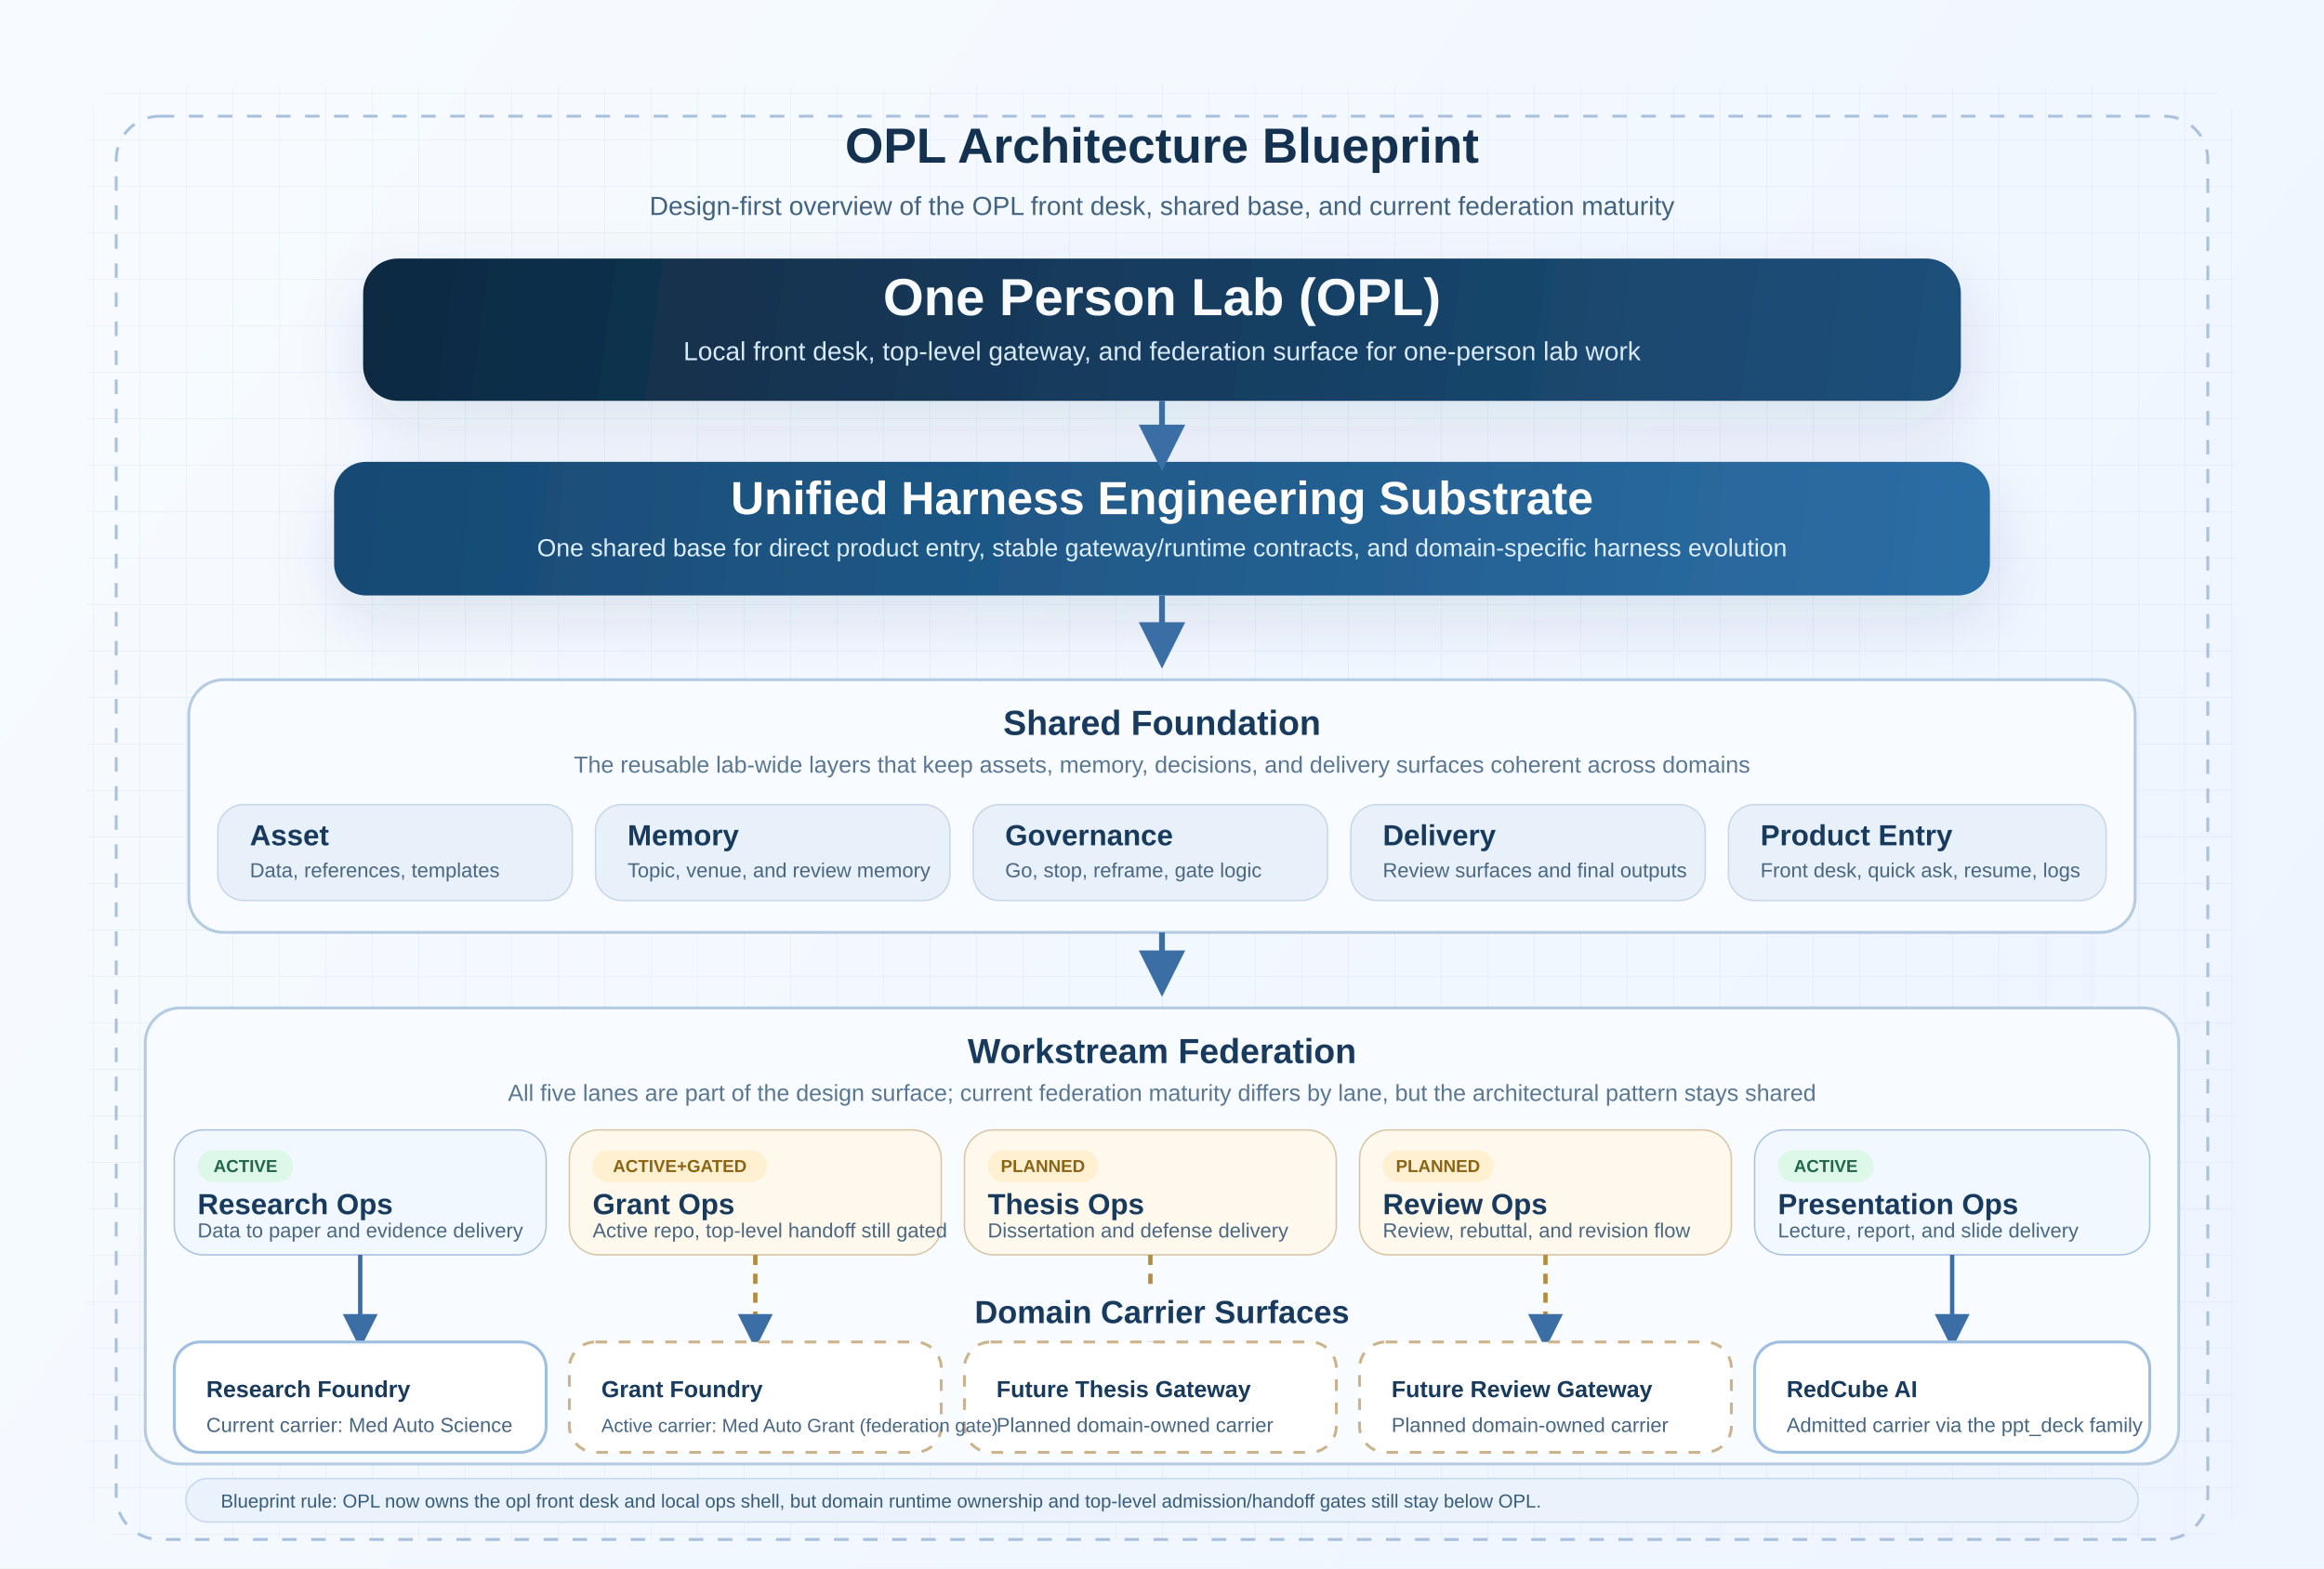
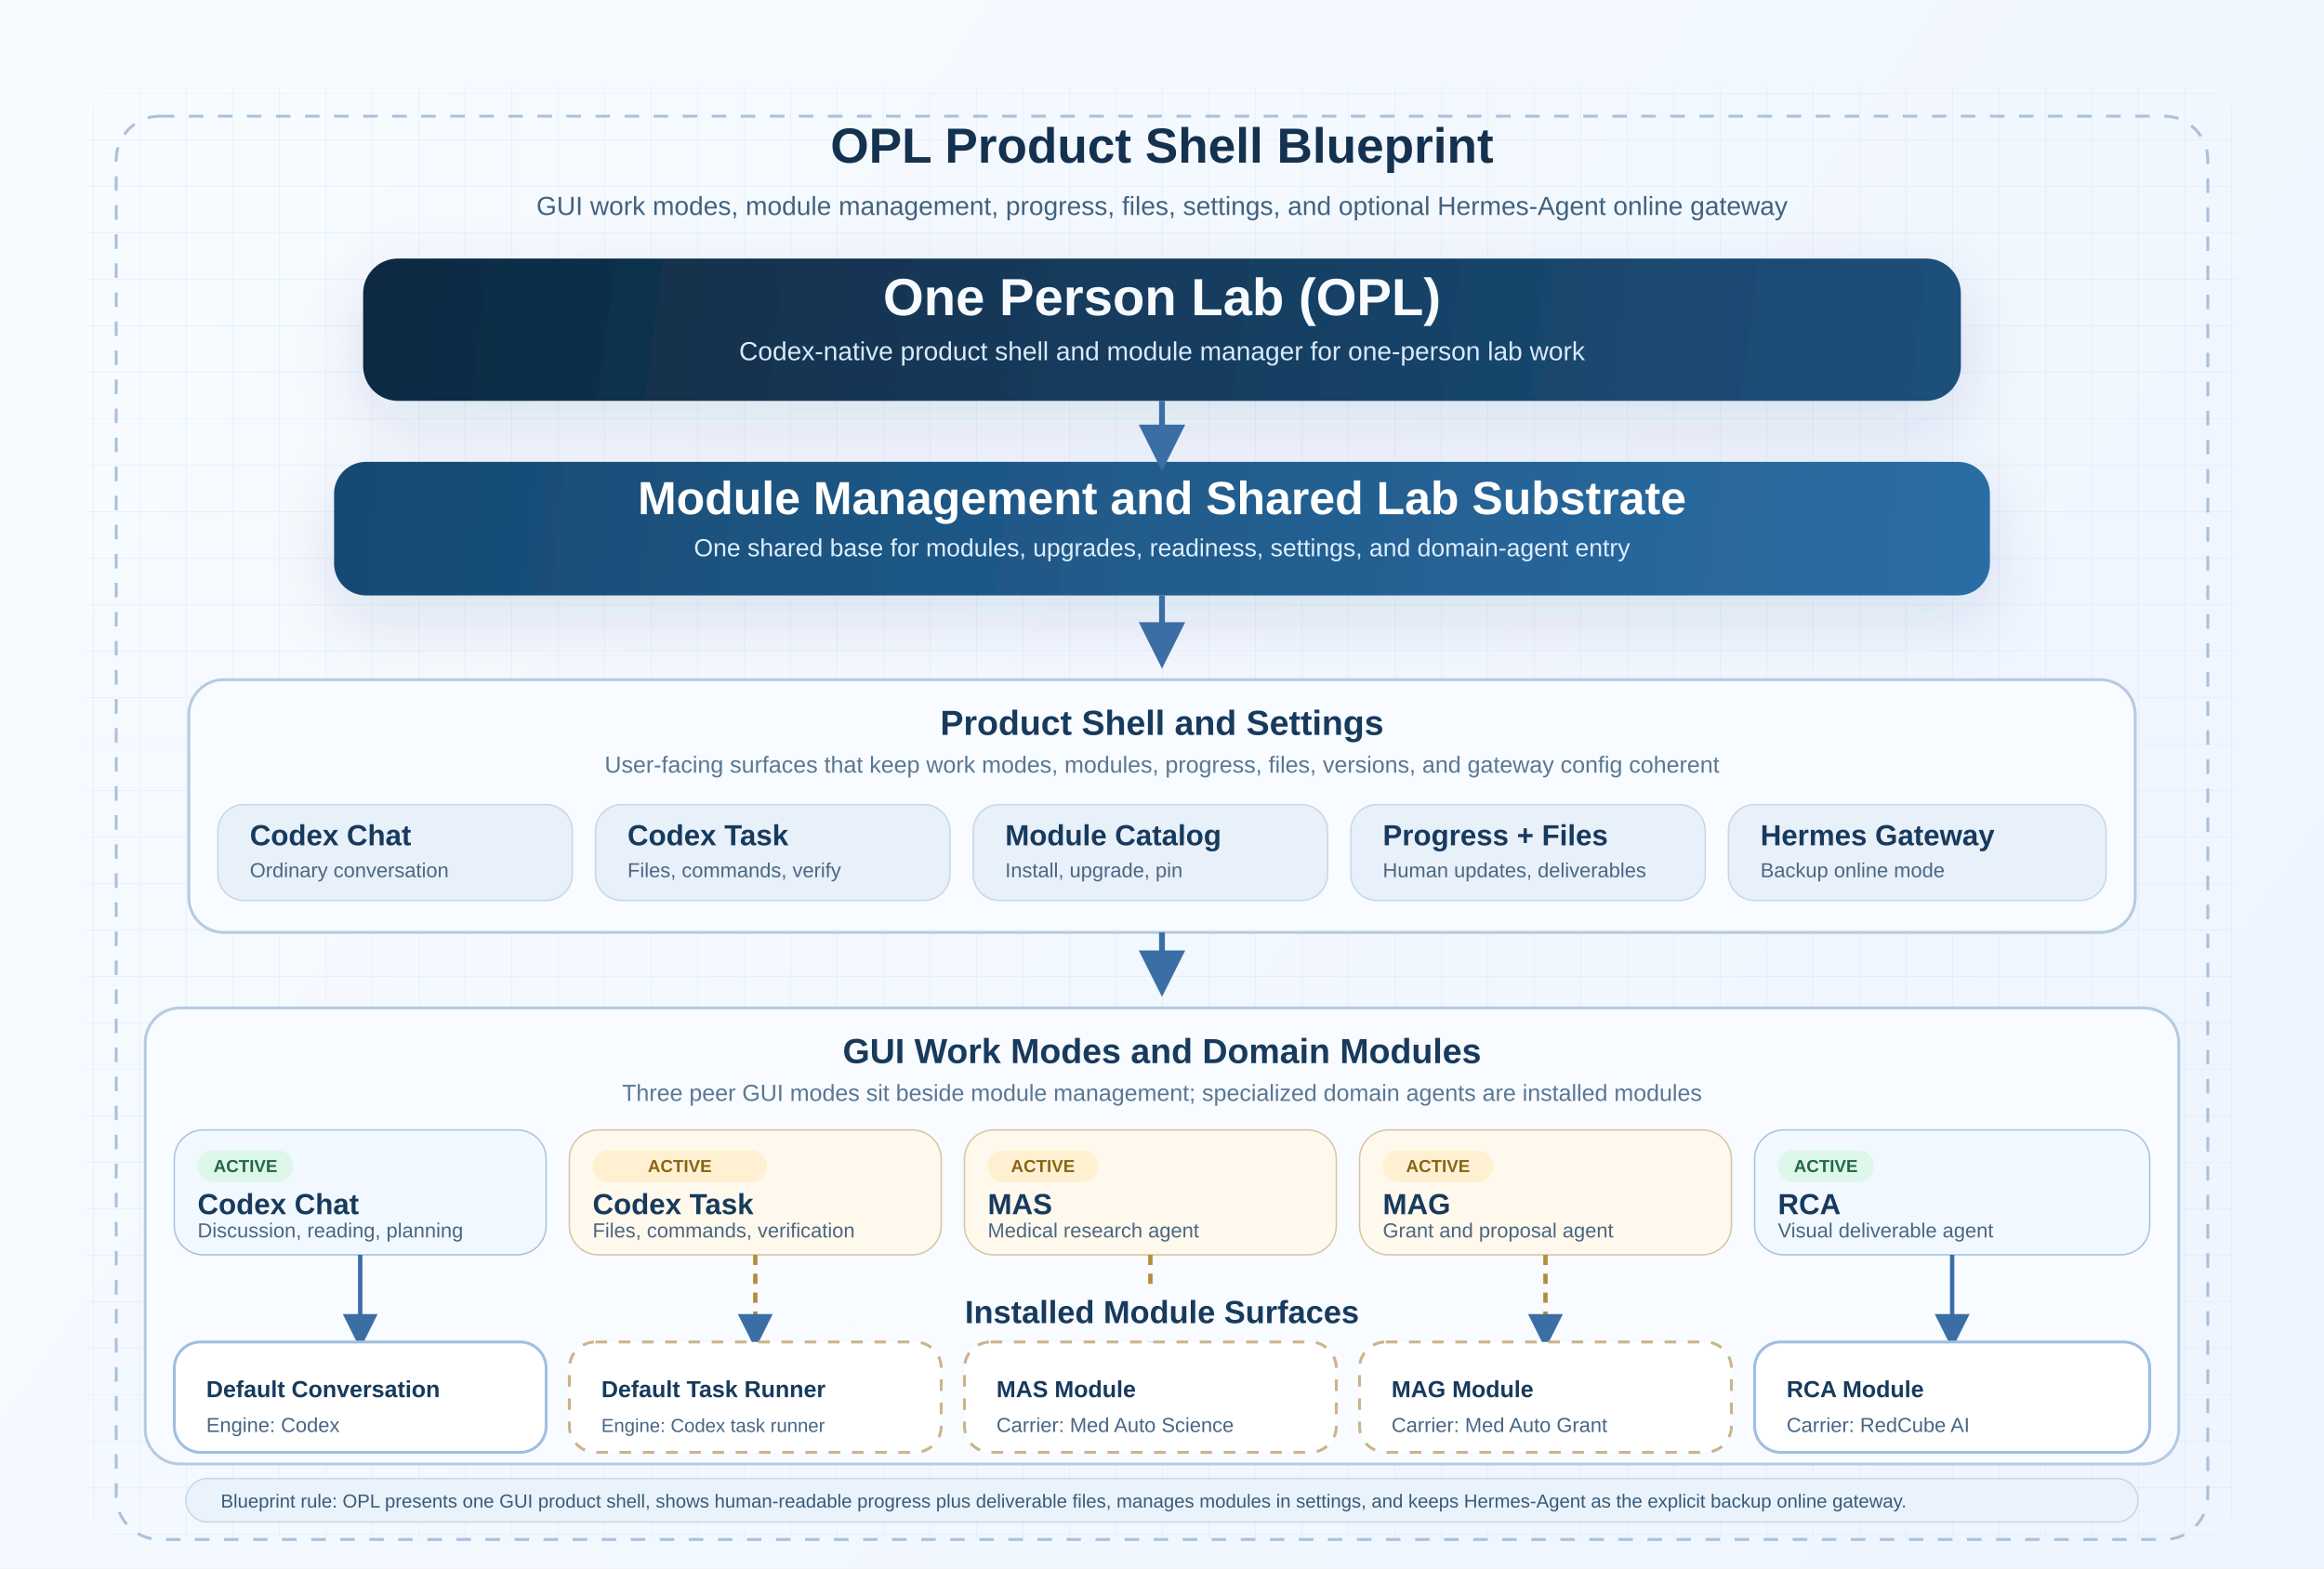
<svg xmlns="http://www.w3.org/2000/svg" width="1600" height="1080" viewBox="0 0 1600 1080" fill="none">
  <defs>
    <linearGradient id="opl-bg" x1="140" y1="80" x2="1460" y2="1000" gradientUnits="userSpaceOnUse">
      <stop offset="0" stop-color="#F7FBFF" />
      <stop offset="1" stop-color="#EEF5FF" />
    </linearGradient>
    <linearGradient id="opl-top" x1="270" y1="132" x2="1330" y2="270" gradientUnits="userSpaceOnUse">
      <stop offset="0" stop-color="#0F2A43" />
      <stop offset="1" stop-color="#1D4F7A" />
    </linearGradient>
    <linearGradient id="opl-substrate" x1="250" y1="278" x2="1350" y2="386" gradientUnits="userSpaceOnUse">
      <stop offset="0" stop-color="#174A73" />
      <stop offset="1" stop-color="#2C6DA4" />
    </linearGradient>
    <filter id="soft-shadow" x="-40" y="-40" width="1680" height="1160" filterUnits="userSpaceOnUse" color-interpolation-filters="sRGB">
      <feDropShadow dx="0" dy="16" stdDeviation="22" flood-color="#1A3E66" flood-opacity="0.12" />
    </filter>
    <marker id="arrow-head" viewBox="0 0 10 10" refX="8" refY="5" markerWidth="8" markerHeight="8" orient="auto-start-reverse">
      <path d="M 0 0 L 10 5 L 0 10 z" fill="#3B6EA5" />
    </marker>
    <pattern id="grid" width="32" height="32" patternUnits="userSpaceOnUse">
      <path d="M 32 0 L 0 0 0 32" stroke="#C9D8EA" stroke-width="1" />
    </pattern>
  </defs>
  <rect x="0" y="0" width="1600" height="1080" fill="url(#opl-bg)" />
  <rect x="60" y="60" width="1480" height="1000" rx="28" fill="url(#grid)" opacity="0.34" />
  <rect x="80" y="80" width="1440" height="980" rx="30" stroke="#A9C1DD" stroke-width="2" stroke-dasharray="10 10" />
  <text x="800" y="112" text-anchor="middle" fill="#14314F" font-family="'Segoe UI', 'Helvetica Neue', Arial, sans-serif" font-size="34" font-weight="700">
-     OPL Architecture Blueprint
+     OPL Product Shell Blueprint
  </text>
  <text x="800" y="148" text-anchor="middle" fill="#42627F" font-family="'Segoe UI', 'Helvetica Neue', Arial, sans-serif" font-size="18">
-     Design-first overview of the OPL front desk, shared base, and current federation maturity
+     GUI work modes, module management, progress, files, settings, and optional Hermes-Agent online gateway
  </text>
  <g filter="url(#soft-shadow)">
    <rect x="250" y="178" width="1100" height="98" rx="24" fill="url(#opl-top)" />
    <text x="800" y="217" text-anchor="middle" fill="#F7FBFF" font-family="'Segoe UI', 'Helvetica Neue', Arial, sans-serif" font-size="36" font-weight="700">
      One Person Lab (OPL)
    </text>
    <text x="800" y="248" text-anchor="middle" fill="#D9EAFB" font-family="'Segoe UI', 'Helvetica Neue', Arial, sans-serif" font-size="18">
-       Local front desk, top-level gateway, and federation surface for one-person lab work
+       Codex-native product shell and module manager for one-person lab work
    </text>
    <rect x="230" y="318" width="1140" height="92" rx="22" fill="url(#opl-substrate)" />
    <text x="800" y="354" text-anchor="middle" fill="#FFFFFF" font-family="'Segoe UI', 'Helvetica Neue', Arial, sans-serif" font-size="32" font-weight="700">
-       Unified Harness Engineering Substrate
+       Module Management and Shared Lab Substrate
    </text>
    <text x="800" y="383" text-anchor="middle" fill="#DCEEFF" font-family="'Segoe UI', 'Helvetica Neue', Arial, sans-serif" font-size="17">
-       One shared base for direct product entry, stable gateway/runtime contracts, and domain-specific harness evolution
+       One shared base for modules, upgrades, readiness, settings, and domain-agent entry
    </text>
  </g>
  <path d="M 800 276 L 800 318" stroke="#3B6EA5" stroke-width="4" marker-end="url(#arrow-head)" />
  <path d="M 800 410 L 800 454" stroke="#3B6EA5" stroke-width="4" marker-end="url(#arrow-head)" />
  <rect x="130" y="468" width="1340" height="174" rx="24" fill="#F8FBFF" stroke="#B5CBE2" stroke-width="2" />
  <text x="800" y="506" text-anchor="middle" fill="#173A5D" font-family="'Segoe UI', 'Helvetica Neue', Arial, sans-serif" font-size="24" font-weight="700">
-     Shared Foundation
+     Product Shell and Settings
  </text>
  <text x="800" y="532" text-anchor="middle" fill="#597793" font-family="'Segoe UI', 'Helvetica Neue', Arial, sans-serif" font-size="16">
-     The reusable lab-wide layers that keep assets, memory, decisions, and delivery surfaces coherent across domains
+     User-facing surfaces that keep work modes, modules, progress, files, versions, and gateway config coherent
  </text>
  <rect x="150" y="554" width="244" height="66" rx="18" fill="#E8F0FA" stroke="#C7D7E8" />
  <rect x="410" y="554" width="244" height="66" rx="18" fill="#E8F0FA" stroke="#C7D7E8" />
  <rect x="670" y="554" width="244" height="66" rx="18" fill="#E8F0FA" stroke="#C7D7E8" />
  <rect x="930" y="554" width="244" height="66" rx="18" fill="#E8F0FA" stroke="#C7D7E8" />
  <rect x="1190" y="554" width="260" height="66" rx="18" fill="#E8F0FA" stroke="#C7D7E8" />
-   <text x="172" y="582" fill="#173A5D" font-family="'Segoe UI', 'Helvetica Neue', Arial, sans-serif" font-size="20" font-weight="700">Asset</text>
-   <text x="172" y="604" fill="#4A6781" font-family="'Segoe UI', 'Helvetica Neue', Arial, sans-serif" font-size="14">Data, references, templates</text>
-   <text x="432" y="582" fill="#173A5D" font-family="'Segoe UI', 'Helvetica Neue', Arial, sans-serif" font-size="20" font-weight="700">Memory</text>
-   <text x="432" y="604" fill="#4A6781" font-family="'Segoe UI', 'Helvetica Neue', Arial, sans-serif" font-size="14">Topic, venue, and review memory</text>
-   <text x="692" y="582" fill="#173A5D" font-family="'Segoe UI', 'Helvetica Neue', Arial, sans-serif" font-size="20" font-weight="700">Governance</text>
-   <text x="692" y="604" fill="#4A6781" font-family="'Segoe UI', 'Helvetica Neue', Arial, sans-serif" font-size="14">Go, stop, reframe, gate logic</text>
-   <text x="952" y="582" fill="#173A5D" font-family="'Segoe UI', 'Helvetica Neue', Arial, sans-serif" font-size="20" font-weight="700">Delivery</text>
-   <text x="952" y="604" fill="#4A6781" font-family="'Segoe UI', 'Helvetica Neue', Arial, sans-serif" font-size="14">Review surfaces and final outputs</text>
-   <text x="1212" y="582" fill="#173A5D" font-family="'Segoe UI', 'Helvetica Neue', Arial, sans-serif" font-size="20" font-weight="700">Product Entry</text>
-   <text x="1212" y="604" fill="#4A6781" font-family="'Segoe UI', 'Helvetica Neue', Arial, sans-serif" font-size="14">Front desk, quick ask, resume, logs</text>
+   <text x="172" y="582" fill="#173A5D" font-family="'Segoe UI', 'Helvetica Neue', Arial, sans-serif" font-size="20" font-weight="700">Codex Chat</text>
+   <text x="172" y="604" fill="#4A6781" font-family="'Segoe UI', 'Helvetica Neue', Arial, sans-serif" font-size="14">Ordinary conversation</text>
+   <text x="432" y="582" fill="#173A5D" font-family="'Segoe UI', 'Helvetica Neue', Arial, sans-serif" font-size="20" font-weight="700">Codex Task</text>
+   <text x="432" y="604" fill="#4A6781" font-family="'Segoe UI', 'Helvetica Neue', Arial, sans-serif" font-size="14">Files, commands, verify</text>
+   <text x="692" y="582" fill="#173A5D" font-family="'Segoe UI', 'Helvetica Neue', Arial, sans-serif" font-size="20" font-weight="700">Module Catalog</text>
+   <text x="692" y="604" fill="#4A6781" font-family="'Segoe UI', 'Helvetica Neue', Arial, sans-serif" font-size="14">Install, upgrade, pin</text>
+   <text x="952" y="582" fill="#173A5D" font-family="'Segoe UI', 'Helvetica Neue', Arial, sans-serif" font-size="20" font-weight="700">Progress + Files</text>
+   <text x="952" y="604" fill="#4A6781" font-family="'Segoe UI', 'Helvetica Neue', Arial, sans-serif" font-size="14">Human updates, deliverables</text>
+   <text x="1212" y="582" fill="#173A5D" font-family="'Segoe UI', 'Helvetica Neue', Arial, sans-serif" font-size="20" font-weight="700">Hermes Gateway</text>
+   <text x="1212" y="604" fill="#4A6781" font-family="'Segoe UI', 'Helvetica Neue', Arial, sans-serif" font-size="14">Backup online mode</text>
  <path d="M 800 642 L 800 680" stroke="#3B6EA5" stroke-width="4" marker-end="url(#arrow-head)" />
  <rect x="100" y="694" width="1400" height="314" rx="24" fill="#F8FBFF" stroke="#B5CBE2" stroke-width="2" />
  <text x="800" y="732" text-anchor="middle" fill="#173A5D" font-family="'Segoe UI', 'Helvetica Neue', Arial, sans-serif" font-size="24" font-weight="700">
-     Workstream Federation
+     GUI Work Modes and Domain Modules
  </text>
  <text x="800" y="758" text-anchor="middle" fill="#597793" font-family="'Segoe UI', 'Helvetica Neue', Arial, sans-serif" font-size="16">
-     All five lanes are part of the design surface; current federation maturity differs by lane, but the architectural pattern stays shared
+     Three peer GUI modes sit beside module management; specialized domain agents are installed modules
  </text>
  <g>
    <rect x="120" y="778" width="256" height="86" rx="20" fill="#F2F8FF" stroke="#A9C3DF" />
    <rect x="136" y="792" width="66" height="22" rx="11" fill="#DDF7E8" />
    <text x="169" y="807" text-anchor="middle" fill="#22674B" font-family="'Segoe UI', 'Helvetica Neue', Arial, sans-serif" font-size="12" font-weight="700">ACTIVE</text>
-     <text x="136" y="836" fill="#173A5D" font-family="'Segoe UI', 'Helvetica Neue', Arial, sans-serif" font-size="20" font-weight="700">Research Ops</text>
-     <text x="136" y="852" fill="#4A6781" font-family="'Segoe UI', 'Helvetica Neue', Arial, sans-serif" font-size="14">Data to paper and evidence delivery</text>
+     <text x="136" y="836" fill="#173A5D" font-family="'Segoe UI', 'Helvetica Neue', Arial, sans-serif" font-size="20" font-weight="700">Codex Chat</text>
+     <text x="136" y="852" fill="#4A6781" font-family="'Segoe UI', 'Helvetica Neue', Arial, sans-serif" font-size="14">Discussion, reading, planning</text>
  </g>
  <g>
    <rect x="392" y="778" width="256" height="86" rx="20" fill="#FFF8ED" stroke="#D7C6A4" />
    <rect x="408" y="792" width="120" height="22" rx="11" fill="#FFF0D1" />
-     <text x="468" y="807" text-anchor="middle" fill="#8A6415" font-family="'Segoe UI', 'Helvetica Neue', Arial, sans-serif" font-size="12" font-weight="700">ACTIVE+GATED</text>
-     <text x="408" y="836" fill="#173A5D" font-family="'Segoe UI', 'Helvetica Neue', Arial, sans-serif" font-size="20" font-weight="700">Grant Ops</text>
-     <text x="408" y="852" fill="#4A6781" font-family="'Segoe UI', 'Helvetica Neue', Arial, sans-serif" font-size="14">Active repo, top-level handoff still gated</text>
+     <text x="468" y="807" text-anchor="middle" fill="#8A6415" font-family="'Segoe UI', 'Helvetica Neue', Arial, sans-serif" font-size="12" font-weight="700">ACTIVE</text>
+     <text x="408" y="836" fill="#173A5D" font-family="'Segoe UI', 'Helvetica Neue', Arial, sans-serif" font-size="20" font-weight="700">Codex Task</text>
+     <text x="408" y="852" fill="#4A6781" font-family="'Segoe UI', 'Helvetica Neue', Arial, sans-serif" font-size="14">Files, commands, verification</text>
  </g>
  <g>
    <rect x="664" y="778" width="256" height="86" rx="20" fill="#FFF8ED" stroke="#D7C6A4" />
    <rect x="680" y="792" width="76" height="22" rx="11" fill="#FFF0D1" />
-     <text x="718" y="807" text-anchor="middle" fill="#8A6415" font-family="'Segoe UI', 'Helvetica Neue', Arial, sans-serif" font-size="12" font-weight="700">PLANNED</text>
-     <text x="680" y="836" fill="#173A5D" font-family="'Segoe UI', 'Helvetica Neue', Arial, sans-serif" font-size="20" font-weight="700">Thesis Ops</text>
-     <text x="680" y="852" fill="#4A6781" font-family="'Segoe UI', 'Helvetica Neue', Arial, sans-serif" font-size="14">Dissertation and defense delivery</text>
+     <text x="718" y="807" text-anchor="middle" fill="#8A6415" font-family="'Segoe UI', 'Helvetica Neue', Arial, sans-serif" font-size="12" font-weight="700">ACTIVE</text>
+     <text x="680" y="836" fill="#173A5D" font-family="'Segoe UI', 'Helvetica Neue', Arial, sans-serif" font-size="20" font-weight="700">MAS</text>
+     <text x="680" y="852" fill="#4A6781" font-family="'Segoe UI', 'Helvetica Neue', Arial, sans-serif" font-size="14">Medical research agent</text>
  </g>
  <g>
    <rect x="936" y="778" width="256" height="86" rx="20" fill="#FFF8ED" stroke="#D7C6A4" />
    <rect x="952" y="792" width="76" height="22" rx="11" fill="#FFF0D1" />
-     <text x="990" y="807" text-anchor="middle" fill="#8A6415" font-family="'Segoe UI', 'Helvetica Neue', Arial, sans-serif" font-size="12" font-weight="700">PLANNED</text>
-     <text x="952" y="836" fill="#173A5D" font-family="'Segoe UI', 'Helvetica Neue', Arial, sans-serif" font-size="20" font-weight="700">Review Ops</text>
-     <text x="952" y="852" fill="#4A6781" font-family="'Segoe UI', 'Helvetica Neue', Arial, sans-serif" font-size="14">Review, rebuttal, and revision flow</text>
+     <text x="990" y="807" text-anchor="middle" fill="#8A6415" font-family="'Segoe UI', 'Helvetica Neue', Arial, sans-serif" font-size="12" font-weight="700">ACTIVE</text>
+     <text x="952" y="836" fill="#173A5D" font-family="'Segoe UI', 'Helvetica Neue', Arial, sans-serif" font-size="20" font-weight="700">MAG</text>
+     <text x="952" y="852" fill="#4A6781" font-family="'Segoe UI', 'Helvetica Neue', Arial, sans-serif" font-size="14">Grant and proposal agent</text>
  </g>
  <g>
    <rect x="1208" y="778" width="272" height="86" rx="20" fill="#F2F8FF" stroke="#A9C3DF" />
    <rect x="1224" y="792" width="66" height="22" rx="11" fill="#DDF7E8" />
    <text x="1257" y="807" text-anchor="middle" fill="#22674B" font-family="'Segoe UI', 'Helvetica Neue', Arial, sans-serif" font-size="12" font-weight="700">ACTIVE</text>
-     <text x="1224" y="836" fill="#173A5D" font-family="'Segoe UI', 'Helvetica Neue', Arial, sans-serif" font-size="20" font-weight="700">Presentation Ops</text>
-     <text x="1224" y="852" fill="#4A6781" font-family="'Segoe UI', 'Helvetica Neue', Arial, sans-serif" font-size="14">Lecture, report, and slide delivery</text>
+     <text x="1224" y="836" fill="#173A5D" font-family="'Segoe UI', 'Helvetica Neue', Arial, sans-serif" font-size="20" font-weight="700">RCA</text>
+     <text x="1224" y="852" fill="#4A6781" font-family="'Segoe UI', 'Helvetica Neue', Arial, sans-serif" font-size="14">Visual deliverable agent</text>
  </g>
  <path d="M 248 864 L 248 924" stroke="#3B6EA5" stroke-width="3" marker-end="url(#arrow-head)" />
  <path d="M 520 864 L 520 924" stroke="#B38C3D" stroke-width="3" stroke-dasharray="7 6" marker-end="url(#arrow-head)" />
  <path d="M 792 864 L 792 924" stroke="#B38C3D" stroke-width="3" stroke-dasharray="7 6" marker-end="url(#arrow-head)" />
  <path d="M 1064 864 L 1064 924" stroke="#B38C3D" stroke-width="3" stroke-dasharray="7 6" marker-end="url(#arrow-head)" />
  <path d="M 1344 864 L 1344 924" stroke="#3B6EA5" stroke-width="3" marker-end="url(#arrow-head)" />
  <rect x="585" y="886" width="430" height="38" rx="19" fill="#F8FBFF" />
  <text x="800" y="911" text-anchor="middle" fill="#173A5D" font-family="'Segoe UI', 'Helvetica Neue', Arial, sans-serif" font-size="22" font-weight="700">
-     Domain Carrier Surfaces
+     Installed Module Surfaces
  </text>
  <rect x="120" y="924" width="256" height="76" rx="18" fill="#FFFFFF" stroke="#9FBFE0" stroke-width="2" />
  <rect x="392" y="924" width="256" height="76" rx="18" fill="#FFFFFF" stroke="#CBB48B" stroke-width="2" stroke-dasharray="8 8" />
  <rect x="664" y="924" width="256" height="76" rx="18" fill="#FFFFFF" stroke="#CBB48B" stroke-width="2" stroke-dasharray="8 8" />
  <rect x="936" y="924" width="256" height="76" rx="18" fill="#FFFFFF" stroke="#CBB48B" stroke-width="2" stroke-dasharray="8 8" />
  <rect x="1208" y="924" width="272" height="76" rx="18" fill="#FFFFFF" stroke="#9FBFE0" stroke-width="2" />
-   <text x="142" y="962" fill="#173A5D" font-family="'Segoe UI', 'Helvetica Neue', Arial, sans-serif" font-size="16" font-weight="700">Research Foundry</text>
-   <text x="142" y="986" fill="#476684" font-family="'Segoe UI', 'Helvetica Neue', Arial, sans-serif" font-size="14">Current carrier: Med Auto Science</text>
-   <text x="414" y="962" fill="#173A5D" font-family="'Segoe UI', 'Helvetica Neue', Arial, sans-serif" font-size="16" font-weight="700">Grant Foundry</text>
-   <text x="414" y="986" fill="#476684" font-family="'Segoe UI', 'Helvetica Neue', Arial, sans-serif" font-size="13">Active carrier: Med Auto Grant (federation gate)</text>
-   <text x="686" y="962" fill="#173A5D" font-family="'Segoe UI', 'Helvetica Neue', Arial, sans-serif" font-size="16" font-weight="700">Future Thesis Gateway</text>
-   <text x="686" y="986" fill="#476684" font-family="'Segoe UI', 'Helvetica Neue', Arial, sans-serif" font-size="14">Planned domain-owned carrier</text>
-   <text x="958" y="962" fill="#173A5D" font-family="'Segoe UI', 'Helvetica Neue', Arial, sans-serif" font-size="16" font-weight="700">Future Review Gateway</text>
-   <text x="958" y="986" fill="#476684" font-family="'Segoe UI', 'Helvetica Neue', Arial, sans-serif" font-size="14">Planned domain-owned carrier</text>
-   <text x="1230" y="962" fill="#173A5D" font-family="'Segoe UI', 'Helvetica Neue', Arial, sans-serif" font-size="16" font-weight="700">RedCube AI</text>
-   <text x="1230" y="986" fill="#476684" font-family="'Segoe UI', 'Helvetica Neue', Arial, sans-serif" font-size="14">Admitted carrier via the ppt_deck family</text>
+   <text x="142" y="962" fill="#173A5D" font-family="'Segoe UI', 'Helvetica Neue', Arial, sans-serif" font-size="16" font-weight="700">Default Conversation</text>
+   <text x="142" y="986" fill="#476684" font-family="'Segoe UI', 'Helvetica Neue', Arial, sans-serif" font-size="14">Engine: Codex</text>
+   <text x="414" y="962" fill="#173A5D" font-family="'Segoe UI', 'Helvetica Neue', Arial, sans-serif" font-size="16" font-weight="700">Default Task Runner</text>
+   <text x="414" y="986" fill="#476684" font-family="'Segoe UI', 'Helvetica Neue', Arial, sans-serif" font-size="13">Engine: Codex task runner</text>
+   <text x="686" y="962" fill="#173A5D" font-family="'Segoe UI', 'Helvetica Neue', Arial, sans-serif" font-size="16" font-weight="700">MAS Module</text>
+   <text x="686" y="986" fill="#476684" font-family="'Segoe UI', 'Helvetica Neue', Arial, sans-serif" font-size="14">Carrier: Med Auto Science</text>
+   <text x="958" y="962" fill="#173A5D" font-family="'Segoe UI', 'Helvetica Neue', Arial, sans-serif" font-size="16" font-weight="700">MAG Module</text>
+   <text x="958" y="986" fill="#476684" font-family="'Segoe UI', 'Helvetica Neue', Arial, sans-serif" font-size="14">Carrier: Med Auto Grant</text>
+   <text x="1230" y="962" fill="#173A5D" font-family="'Segoe UI', 'Helvetica Neue', Arial, sans-serif" font-size="16" font-weight="700">RCA Module</text>
+   <text x="1230" y="986" fill="#476684" font-family="'Segoe UI', 'Helvetica Neue', Arial, sans-serif" font-size="14">Carrier: RedCube AI</text>
  <rect x="128" y="1018" width="1344" height="30" rx="15" fill="#EAF2FB" stroke="#C6D8EA" />
  <text x="152" y="1038" fill="#375B79" font-family="'Segoe UI', 'Helvetica Neue', Arial, sans-serif" font-size="13">
-     Blueprint rule: OPL now owns the opl front desk and local ops shell, but domain runtime ownership and top-level admission/handoff gates still stay below OPL.
+     Blueprint rule: OPL presents one GUI product shell, shows human-readable progress plus deliverable files, manages modules in settings, and keeps Hermes-Agent as the explicit backup online gateway.
  </text>
</svg>
